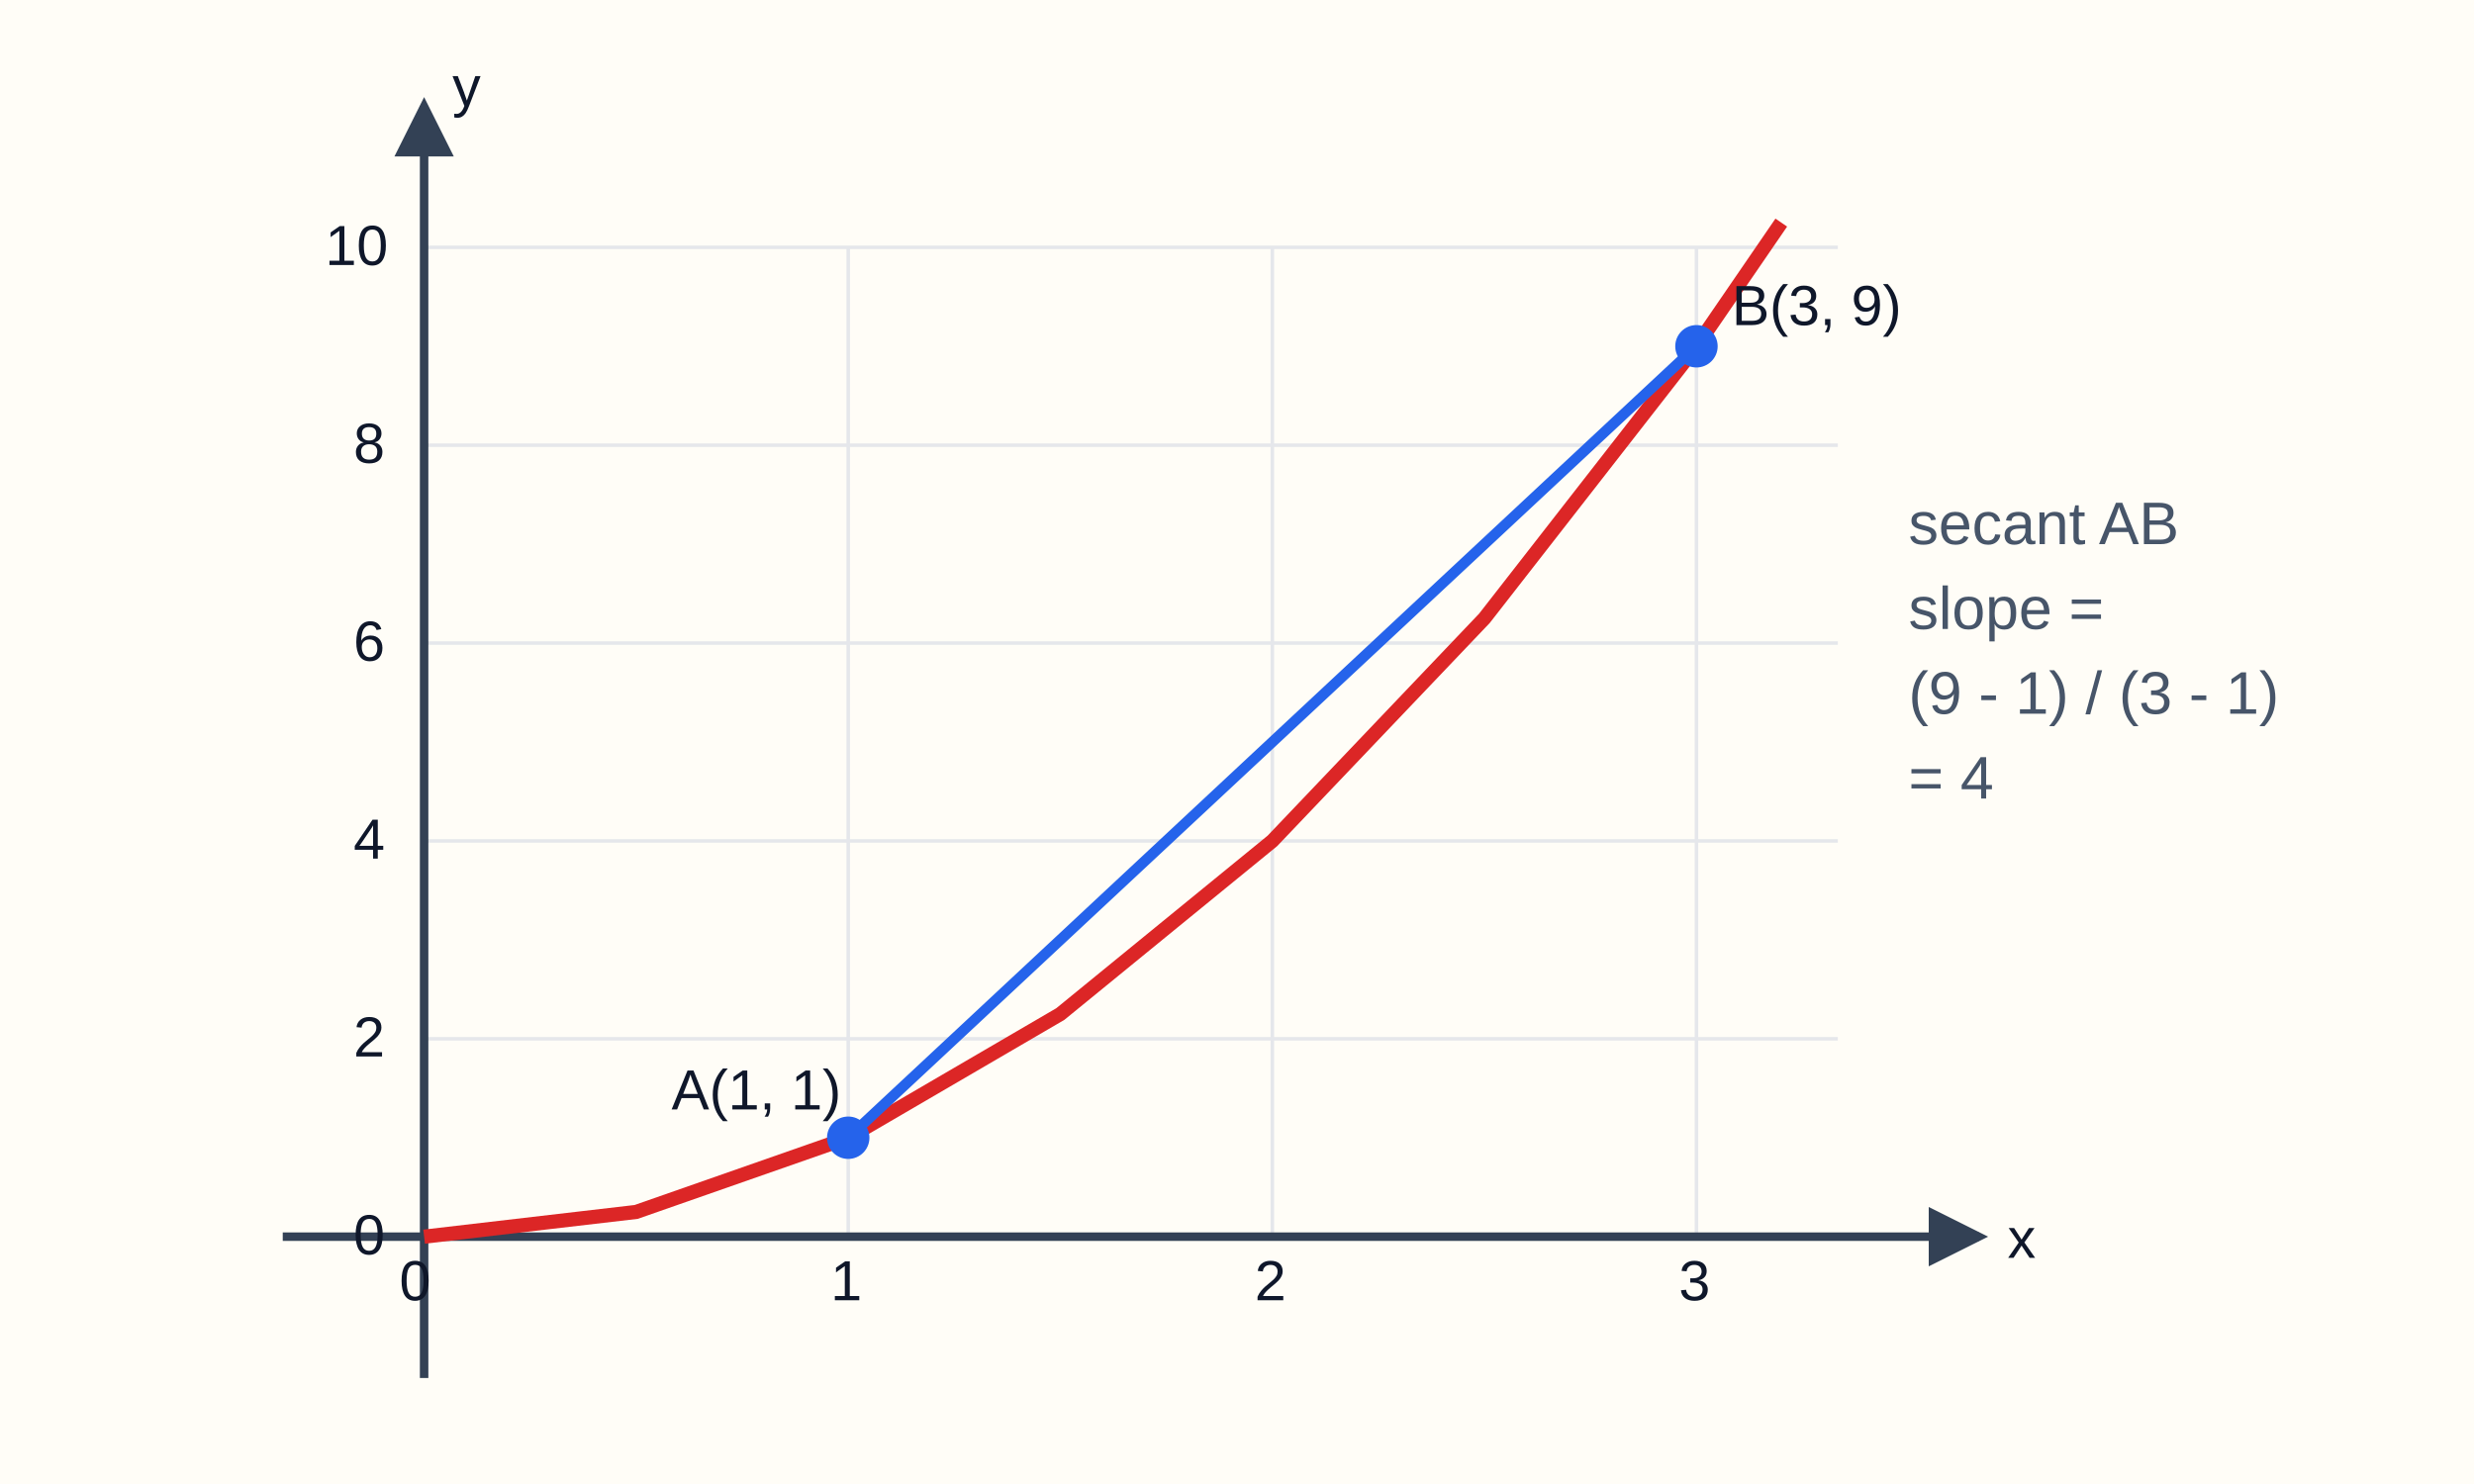
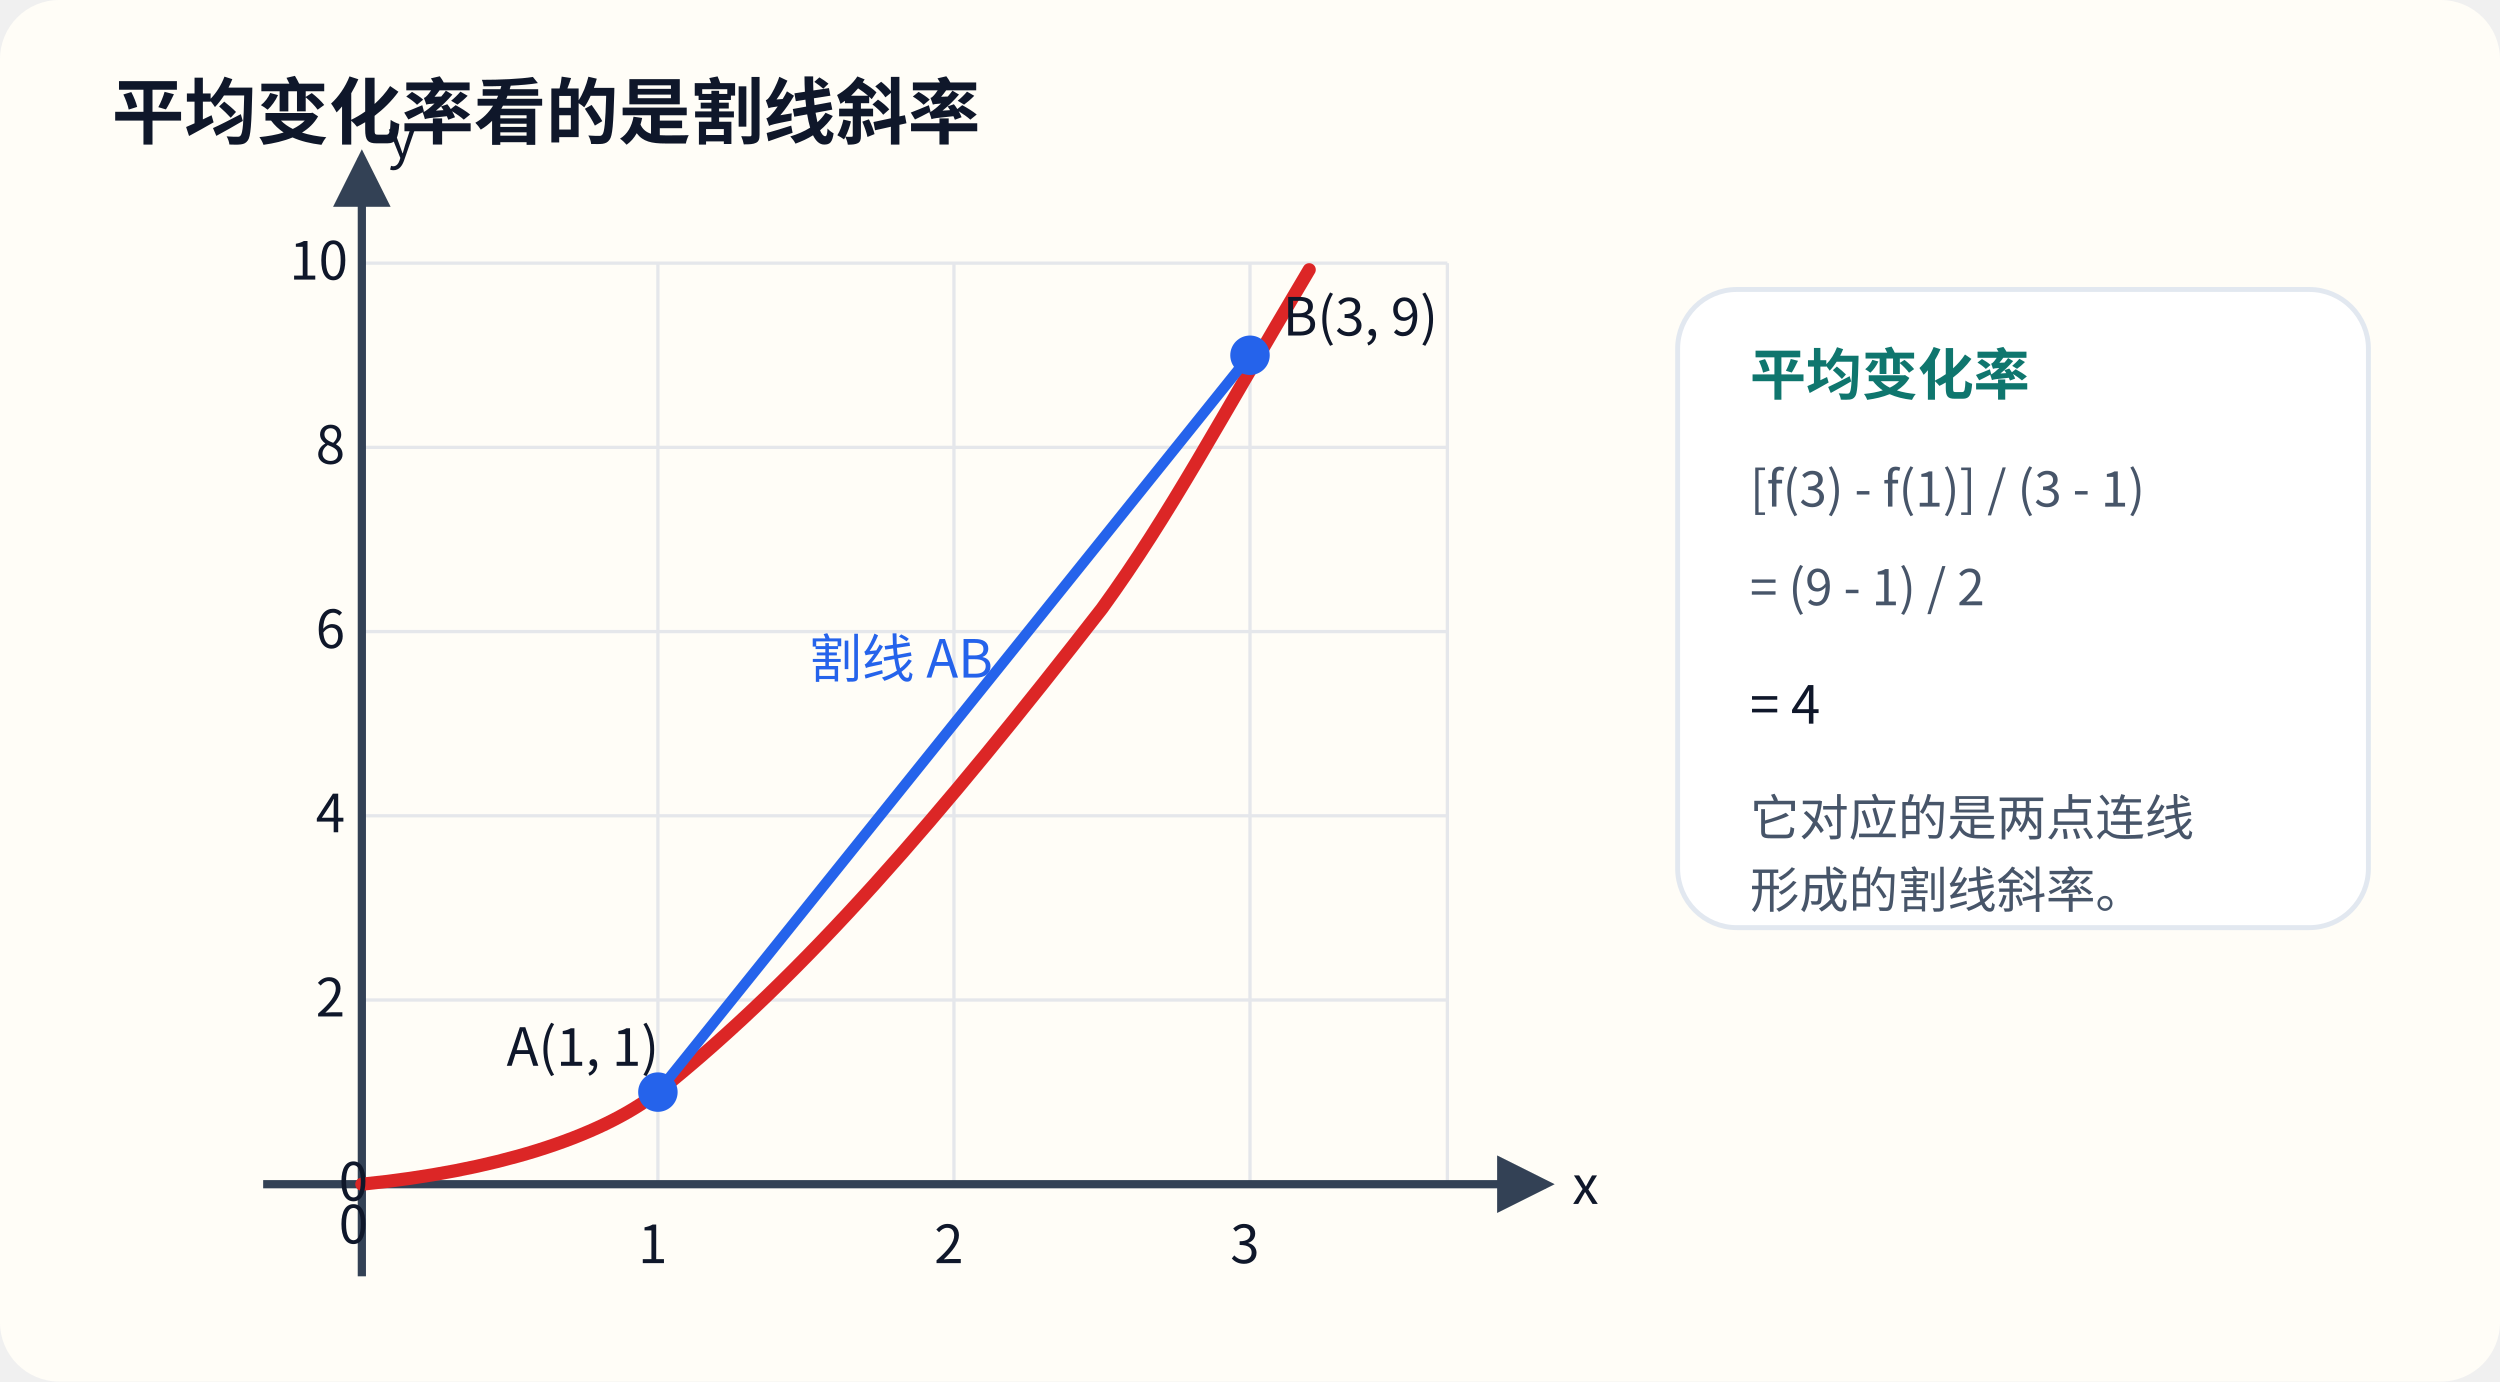
- <svg xmlns="http://www.w3.org/2000/svg" width="700" height="420" viewBox="0 0 700 420">
+ <svg xmlns="http://www.w3.org/2000/svg" width="760" height="420" viewBox="0 0 760 420">
  <defs>
-     <marker id="arrow" viewBox="0 0 10 10" refX="8.5" refY="5" markerWidth="7" markerHeight="7" orient="auto-start-reverse">
-       <path d="M 0 0 L 10 5 L 0 10 z" fill="#334155" />
+     <style>
+       .bg { fill: #fffdf7; }
+       .grid { stroke: #e5e7eb; stroke-width: 1; }
+       .axis { stroke: #334155; stroke-width: 2.5; }
+       .curve { fill: none; stroke: #dc2626; stroke-width: 4; stroke-linecap: round; stroke-linejoin: round; }
+       .secant { stroke: #2563eb; stroke-width: 3.2; }
+       .note { fill: #ffffff; stroke: #e2e8f0; stroke-width: 1.5; }
+       .title {
+         font-family: "PingFang SC", "Noto Sans CJK SC", "Microsoft YaHei", sans-serif;
+         font-size: 22px;
+         font-weight: 700;
+         fill: #0f172a;
+       }
+       .text {
+         font-family: "PingFang SC", "Noto Sans CJK SC", "Microsoft YaHei", sans-serif;
+         font-size: 16px;
+         fill: #0f172a;
+       }
+       .small {
+         font-family: "PingFang SC", "Noto Sans CJK SC", "Microsoft YaHei", sans-serif;
+         font-size: 15px;
+         fill: #475569;
+       }
+       .highlight {
+         font-family: "PingFang SC", "Noto Sans CJK SC", "Microsoft YaHei", sans-serif;
+         font-size: 17px;
+         font-weight: 600;
+         fill: #0f766e;
+       }
+     </style>
+     <marker id="arrow" viewBox="0 0 10 10" refX="8.5" refY="5" markerWidth="7" markerHeight="7" orient="auto">
+       <path d="M0 0L10 5L0 10Z" fill="#334155" />
    </marker>
  </defs>
-   <rect width="700" height="420" fill="#fffdf7" />
-   <g stroke="#e5e7eb" stroke-width="1">
-     <line x1="120" y1="70" x2="120" y2="350" />
-     <line x1="240" y1="70" x2="240" y2="350" />
-     <line x1="360" y1="70" x2="360" y2="350" />
-     <line x1="480" y1="70" x2="480" y2="350" />
-     <line x1="120" y1="350" x2="520" y2="350" />
-     <line x1="120" y1="294" x2="520" y2="294" />
-     <line x1="120" y1="238" x2="520" y2="238" />
-     <line x1="120" y1="182" x2="520" y2="182" />
-     <line x1="120" y1="126" x2="520" y2="126" />
-     <line x1="120" y1="70" x2="520" y2="70" />
+   <rect class="bg" width="760" height="420" rx="18" />
+   <text class="title" x="34" y="42">平均变化率看的是割线斜率</text>
+   <g class="grid">
+     <line x1="110" y1="80" x2="440" y2="80" />
+     <line x1="110" y1="136" x2="440" y2="136" />
+     <line x1="110" y1="192" x2="440" y2="192" />
+     <line x1="110" y1="248" x2="440" y2="248" />
+     <line x1="110" y1="304" x2="440" y2="304" />
+     <line x1="110" y1="360" x2="440" y2="360" />
+     <line x1="110" y1="80" x2="110" y2="360" />
+     <line x1="200" y1="80" x2="200" y2="360" />
+     <line x1="290" y1="80" x2="290" y2="360" />
+     <line x1="380" y1="80" x2="380" y2="360" />
+     <line x1="440" y1="80" x2="440" y2="360" />
  </g>
-   <line x1="80" y1="350" x2="560" y2="350" stroke="#334155" stroke-width="2.4" marker-end="url(#arrow)" />
-   <line x1="120" y1="390" x2="120" y2="30" stroke="#334155" stroke-width="2.4" marker-end="url(#arrow)" />
-   <polyline fill="none" stroke="#dc2626" stroke-width="4" points="120,350 180,343 240,322 300,287 360,238 420,175 480,98 504,63" />
-   <line x1="240" y1="322" x2="480" y2="98" stroke="#2563eb" stroke-width="3" />
-   <circle cx="240" cy="322" r="6" fill="#2563eb" />
-   <circle cx="480" cy="98" r="6" fill="#2563eb" />
-   <g font-family="Arial, sans-serif" font-size="16" fill="#0f172a">
-     <text x="568" y="356">x</text>
-     <text x="128" y="30">y</text>
-     <text x="113" y="368">0</text>
-     <text x="235" y="368">1</text>
-     <text x="355" y="368">2</text>
-     <text x="475" y="368">3</text>
-     <text x="100" y="355">0</text>
-     <text x="100" y="299">2</text>
-     <text x="100" y="243">4</text>
-     <text x="100" y="187">6</text>
-     <text x="100" y="131">8</text>
-     <text x="92" y="75">10</text>
-     <text x="190" y="314">A(1, 1)</text>
-     <text x="490" y="92">B(3, 9)</text>
+   <line class="axis" x1="80" y1="360" x2="470" y2="360" marker-end="url(#arrow)" />
+   <line class="axis" x1="110" y1="388" x2="110" y2="48" marker-end="url(#arrow)" />
+   <path class="curve" d="M110 360 C150 356 182 346 200 332 C245 296 286 248 335 185 C356 156 370 129 398 82" />
+   <line class="secant" x1="200" y1="332" x2="380" y2="108" />
+   <circle cx="200" cy="332" r="6" fill="#2563eb" />
+   <circle cx="380" cy="108" r="6" fill="#2563eb" />
+   <g class="text">
+     <text x="478" y="366">x</text>
+     <text x="118" y="48">y</text>
+     <text x="103" y="378">0</text>
+     <text x="194" y="384">1</text>
+     <text x="284" y="384">2</text>
+     <text x="374" y="384">3</text>
+     <text x="103" y="365">0</text>
+     <text x="96" y="309">2</text>
+     <text x="96" y="253">4</text>
+     <text x="96" y="197">6</text>
+     <text x="96" y="141">8</text>
+     <text x="88" y="85">10</text>
+     <text x="154" y="324">A(1, 1)</text>
+     <text x="390" y="102">B(3, 9)</text>
+     <text x="246" y="206" fill="#2563eb">割线 AB</text>
  </g>
-   <g font-family="Arial, sans-serif" font-size="17" fill="#475569">
-     <text x="540" y="154">secant AB</text>
-     <text x="540" y="178">slope =</text>
-     <text x="540" y="202">(9 - 1) / (3 - 1)</text>
-     <text x="540" y="226">= 4</text>
-   </g>
+   <rect class="note" x="510" y="88" width="210" height="194" rx="18" />
+   <text class="highlight" x="532" y="120">平均变化率</text>
+   <text class="small" x="532" y="154">[f(3) - f(1)] / (3 - 1)</text>
+   <text class="small" x="532" y="184">= (9 - 1) / 2</text>
+   <text class="text" x="532" y="220">= 4</text>
+   <text class="small" x="532" y="254">它对应的是两点连线</text>
+   <text class="small" x="532" y="276">形成的割线斜率。</text>
</svg>
